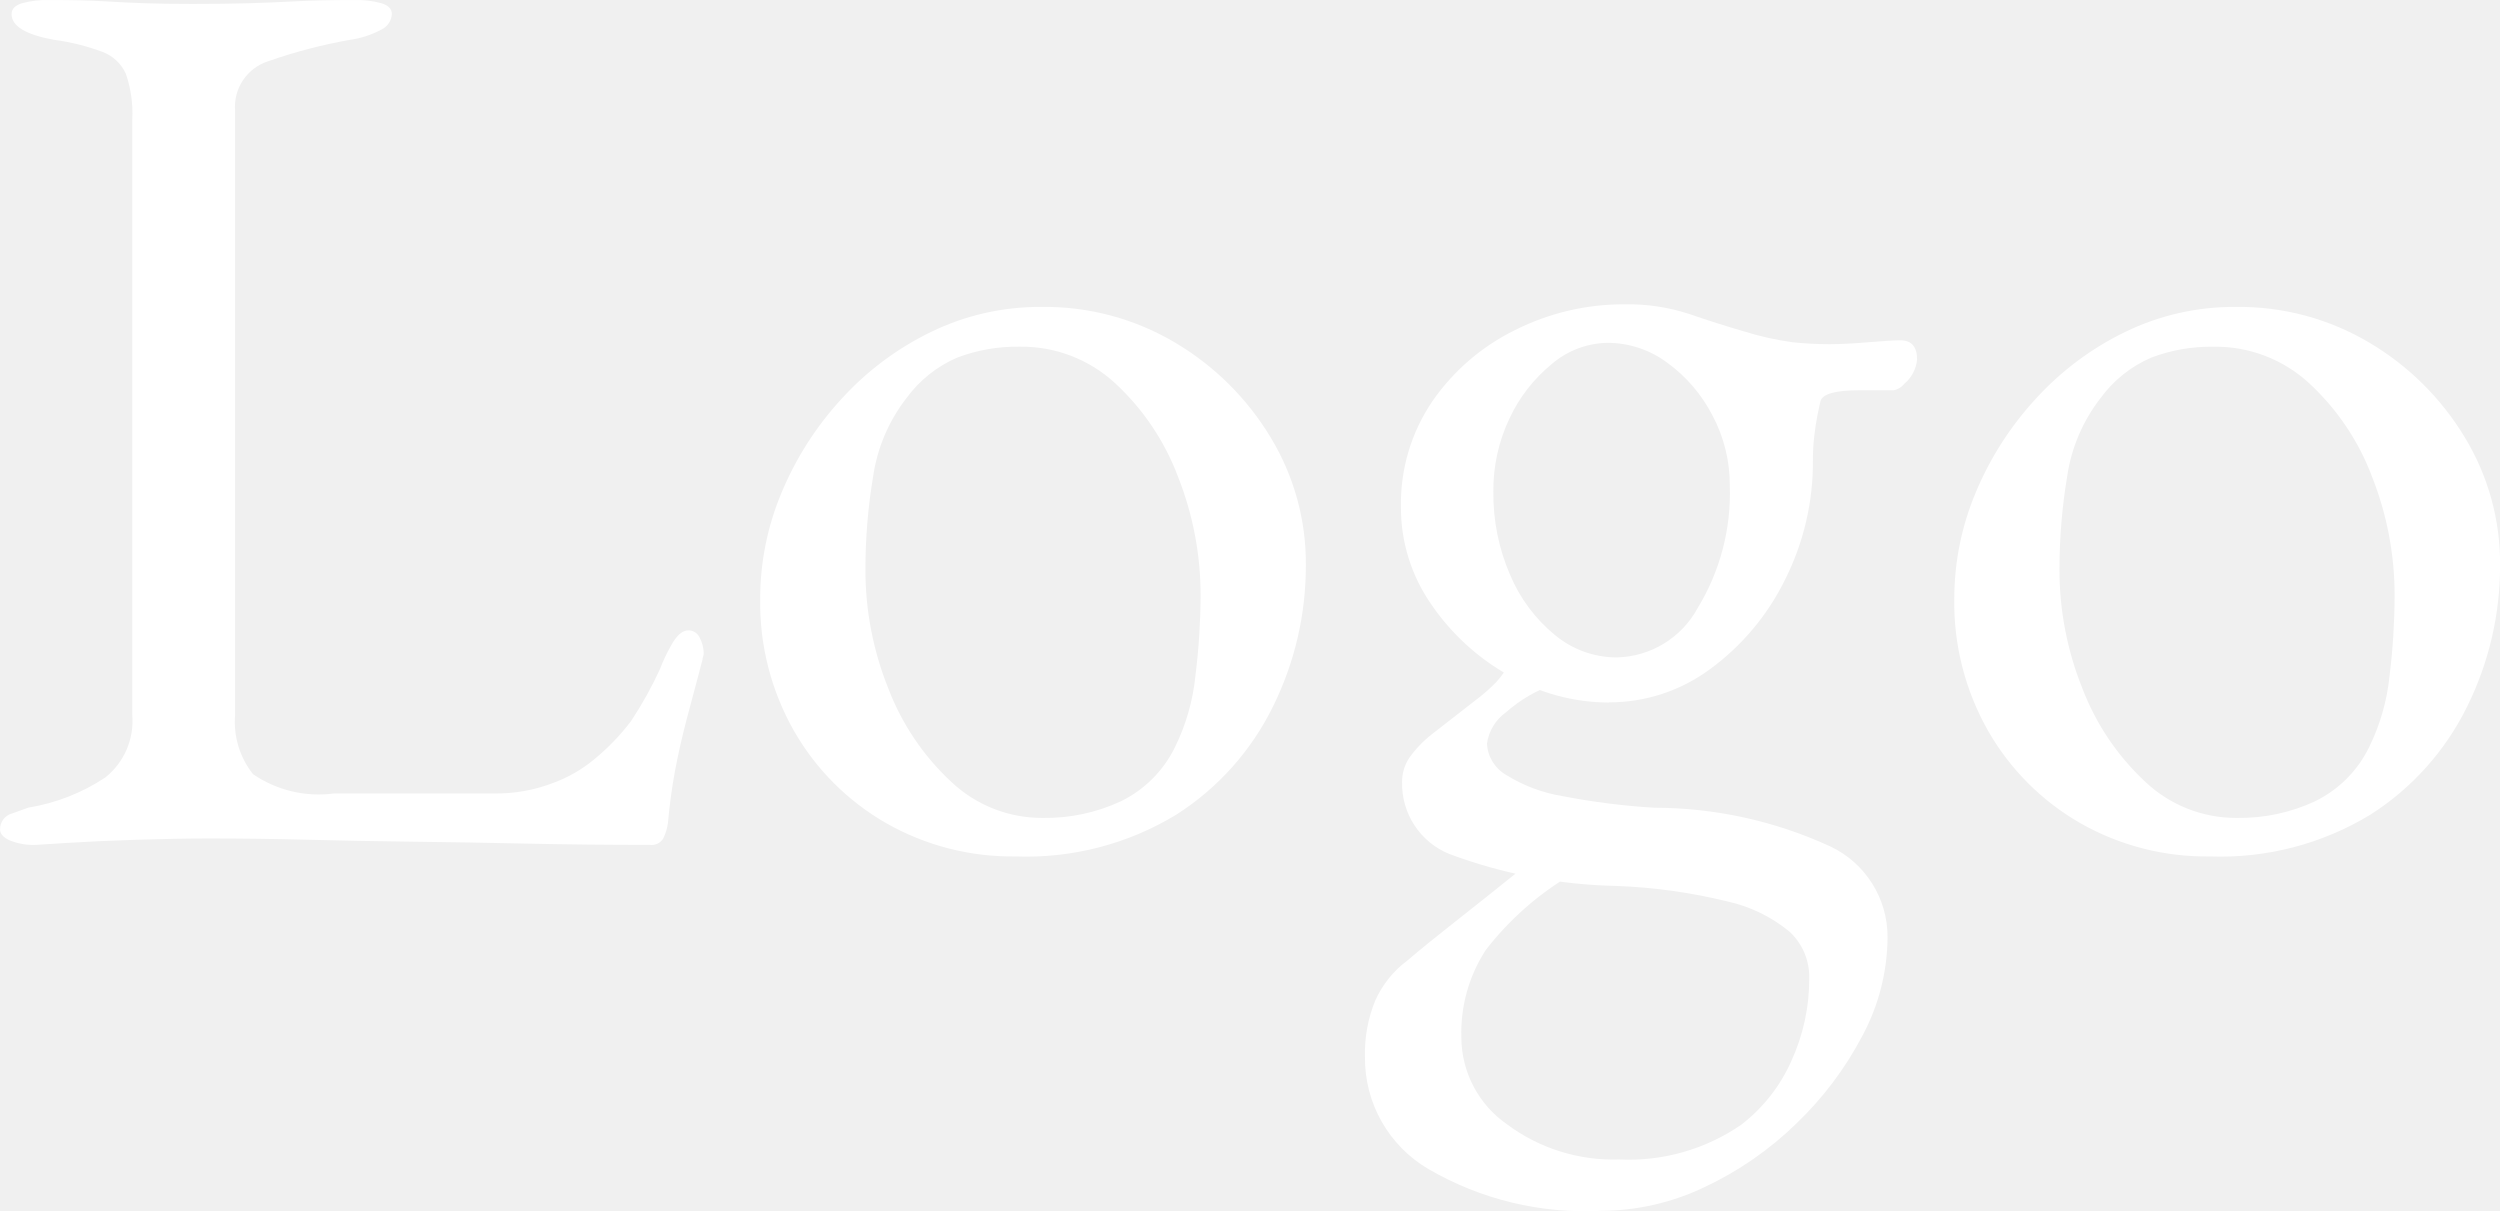
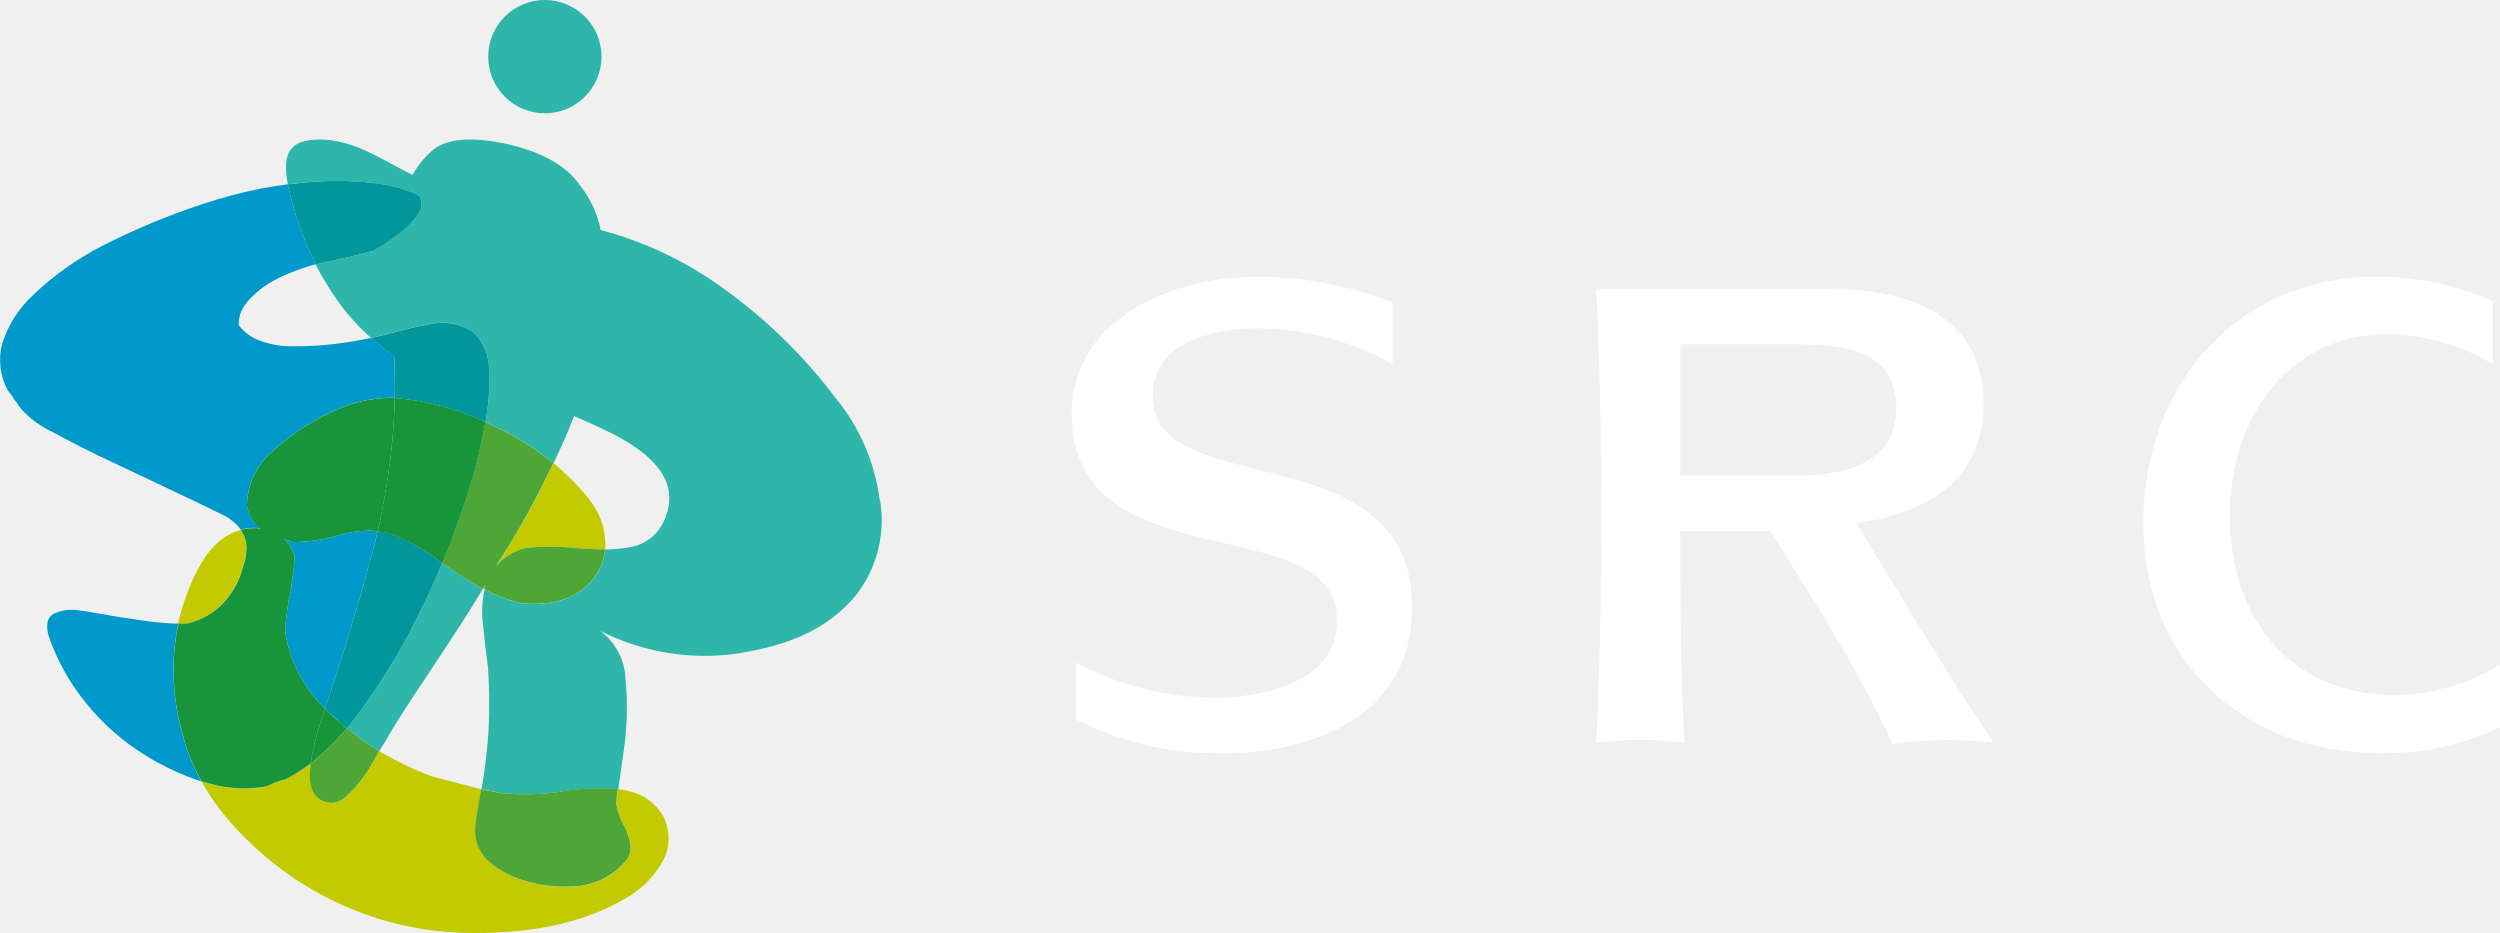
- <svg xmlns="http://www.w3.org/2000/svg" width="72.039" height="34.892" viewBox="0 0 72.039 34.892">
-   <path id="パス_6010" data-name="パス 6010" d="M2.035.185a1.825,1.825,0,0,1-.759-.13Q1-.074,1-.259A.468.468,0,0,1,1.35-.722q.352-.13.462-.166a5.667,5.667,0,0,0,2.22-.869A2.082,2.082,0,0,0,4.81-3.552V-20.72a3.49,3.49,0,0,0-.185-1.314,1.2,1.2,0,0,0-.666-.629,6.388,6.388,0,0,0-1.406-.351q-1.221-.222-1.221-.74,0-.222.3-.314a2.674,2.674,0,0,1,.777-.092q1,0,1.609.037t1.166.056q.555.019,1.369.019.925,0,1.591-.019t1.369-.056q.7-.037,1.7-.037a2.674,2.674,0,0,1,.777.092q.3.092.3.314a.527.527,0,0,1-.3.444,2.7,2.7,0,0,1-.925.3,15.009,15.009,0,0,0-2.331.611,1.38,1.38,0,0,0-.962,1.425V-3.552a2.423,2.423,0,0,0,.518,1.7,3.345,3.345,0,0,0,2.331.555h4.588a4.561,4.561,0,0,0,1.757-.314,4.005,4.005,0,0,0,1.128-.648,6.45,6.45,0,0,0,1.091-1.128,11.133,11.133,0,0,0,.833-1.5,4.706,4.706,0,0,1,.314-.666q.241-.444.5-.444a.356.356,0,0,1,.333.222.985.985,0,0,1,.111.444.3.3,0,0,1-.018.092.3.3,0,0,0-.018.092q-.259.962-.462,1.739t-.333,1.48q-.129.7-.2,1.48A1.449,1.449,0,0,1,20.11,0a.391.391,0,0,1-.389.185q-1.85,0-3.552-.037T12.895.093Q11.322.074,9.879.037T7.03,0q-.925,0-2.09.037T2.9.13ZM30.266.518a7.333,7.333,0,0,1-3.737-.962,7.164,7.164,0,0,1-2.646-2.645,7.468,7.468,0,0,1-.98-3.83,7.887,7.887,0,0,1,.611-3.034,9.219,9.219,0,0,1,1.72-2.7,8.509,8.509,0,0,1,2.59-1.942,7.165,7.165,0,0,1,3.182-.722,7.349,7.349,0,0,1,3.866,1.036,7.918,7.918,0,0,1,2.738,2.72,6.985,6.985,0,0,1,1.017,3.681,9.126,9.126,0,0,1-.943,4.07A7.743,7.743,0,0,1,34.891-.684,8.32,8.32,0,0,1,30.266.518Zm.777-1.11A5.138,5.138,0,0,0,33.3-1.073a3.386,3.386,0,0,0,1.554-1.554A6.035,6.035,0,0,0,35.446-4.7a19.118,19.118,0,0,0,.148-2.294,9.27,9.27,0,0,0-.648-3.423,7.05,7.05,0,0,0-1.813-2.7,3.973,3.973,0,0,0-2.757-1.054,4.847,4.847,0,0,0-1.794.314,3.542,3.542,0,0,0-1.462,1.166,4.805,4.805,0,0,0-.962,2.257,16.178,16.178,0,0,0-.222,2.664A9.139,9.139,0,0,0,26.6-4.311a7.163,7.163,0,0,0,1.813,2.683A3.807,3.807,0,0,0,31.043-.592Zm16.1,11.322a8.975,8.975,0,0,1-4.977-1.2A3.7,3.7,0,0,1,40.33,6.29a4,4,0,0,1,.3-1.628,2.938,2.938,0,0,1,.925-1.147q.518-.444,1.388-1.128T44.733.962l1.554.074a8.644,8.644,0,0,0-2.479,2.183,4.375,4.375,0,0,0-.7,2.516,3.059,3.059,0,0,0,1.313,2.5A5.127,5.127,0,0,0,47.656,9.25a5.713,5.713,0,0,0,3.515-1,4.734,4.734,0,0,0,1.443-1.832,5.654,5.654,0,0,0,.518-2.386,1.771,1.771,0,0,0-.573-1.351,4.266,4.266,0,0,0-1.795-.869,15.872,15.872,0,0,0-3.182-.444A14.581,14.581,0,0,1,42.754.444,2.183,2.183,0,0,1,41.4-1.628a1.235,1.235,0,0,1,.2-.684A3.229,3.229,0,0,1,42.254-3q.851-.666,1.258-.98a5.013,5.013,0,0,0,.611-.536,2.912,2.912,0,0,0,.389-.555l1.258.629a4.128,4.128,0,0,0-1.369.8,1.345,1.345,0,0,0-.555.907,1.105,1.105,0,0,0,.555.906,4.451,4.451,0,0,0,1.628.61,20.415,20.415,0,0,0,2.627.333A12.169,12.169,0,0,1,53.724.222a2.879,2.879,0,0,1,1.665,2.627,6.071,6.071,0,0,1-.722,2.831,9.839,9.839,0,0,1-1.905,2.534,9.685,9.685,0,0,1-2.646,1.832A6.955,6.955,0,0,1,47.138,10.73Zm.444-15.947a2.72,2.72,0,0,0,2.331-1.424,6.358,6.358,0,0,0,.925-3.534,4.247,4.247,0,0,0-.5-2.016,4.331,4.331,0,0,0-1.3-1.517,2.883,2.883,0,0,0-1.72-.574,2.527,2.527,0,0,0-1.61.611A4.464,4.464,0,0,0,44.493-12.1,4.8,4.8,0,0,0,44.03-9.99,5.852,5.852,0,0,0,44.511-7.6a4.477,4.477,0,0,0,1.295,1.739A2.792,2.792,0,0,0,47.582-5.217Zm-.222,1.3A5.761,5.761,0,0,1,44.474-4.7a6.626,6.626,0,0,1-2.238-2.053,4.859,4.859,0,0,1-.869-2.793,5.241,5.241,0,0,1,.906-3.053,6.228,6.228,0,0,1,2.387-2.053,6.939,6.939,0,0,1,3.145-.74,5.677,5.677,0,0,1,1.868.278q.8.277,1.572.5a8.65,8.65,0,0,0,1.406.315,10.072,10.072,0,0,0,1.073.056q.444,0,1.11-.056t.925-.056q.481,0,.481.555a1.04,1.04,0,0,1-.37.7.507.507,0,0,1-.3.185h-1q-1,0-1.11.3-.037.148-.092.425t-.093.611a6.027,6.027,0,0,0-.037.666,7.524,7.524,0,0,1-.814,3.478,7.038,7.038,0,0,1-2.146,2.553A4.884,4.884,0,0,1,47.36-3.922ZM64.676.518a7.333,7.333,0,0,1-3.737-.962,7.164,7.164,0,0,1-2.646-2.645,7.468,7.468,0,0,1-.981-3.83,7.887,7.887,0,0,1,.611-3.034,9.219,9.219,0,0,1,1.721-2.7,8.509,8.509,0,0,1,2.59-1.942,7.165,7.165,0,0,1,3.182-.722,7.349,7.349,0,0,1,3.867,1.036,7.918,7.918,0,0,1,2.738,2.72,6.985,6.985,0,0,1,1.018,3.681,9.125,9.125,0,0,1-.944,4.07A7.743,7.743,0,0,1,69.3-.684,8.32,8.32,0,0,1,64.676.518Zm.777-1.11a5.138,5.138,0,0,0,2.257-.481,3.386,3.386,0,0,0,1.554-1.554A6.036,6.036,0,0,0,69.856-4.7,19.119,19.119,0,0,0,70-6.993a9.27,9.27,0,0,0-.647-3.423,7.05,7.05,0,0,0-1.813-2.7,3.973,3.973,0,0,0-2.757-1.054,4.847,4.847,0,0,0-1.795.314,3.542,3.542,0,0,0-1.461,1.166,4.805,4.805,0,0,0-.962,2.257,16.178,16.178,0,0,0-.222,2.664,9.139,9.139,0,0,0,.666,3.459,7.163,7.163,0,0,0,1.813,2.683A3.807,3.807,0,0,0,65.453-.592Z" transform="translate(-0.998 24.161)" fill="#fff" />
+ <svg xmlns="http://www.w3.org/2000/svg" width="187.57" height="70.001" viewBox="0 0 187.57 70.001">
+   <g id="_レイヤー_1-2" transform="translate(0.01)">
+     <g id="グループ_1929" data-name="グループ 1929">
+       <g id="グループ_1927" data-name="グループ 1927">
+         <path id="パス_1310" data-name="パス 1310" d="M91.42,56.52a23.647,23.647,0,0,1-10.71-2.54V49.71a22.13,22.13,0,0,0,10.35,2.64c3.65,0,9.25-1.12,9.25-5.79,0-8.53-19.91-2.74-19.91-15.49,0-7.36,7.82-10.31,14.01-10.31a28.279,28.279,0,0,1,10.06,1.93v4.63a20.665,20.665,0,0,0-10.06-2.69c-3.24,0-7.93.92-7.93,5.09,0,8.07,19.46,2.63,19.46,15.84,0,8.23-7.47,10.98-14.52,10.98Z" fill="#fff" />
+         <path id="パス_1311" data-name="パス 1311" d="M142.27,30.6c0,4.33-4.17,5.09-7.63,5.09h-8.58V25.83h8.64c3.45,0,7.57.36,7.57,4.77Zm7.3,25.1c-3.66-5.34-6.9-10.92-10.31-16.46,5.24-.71,9.55-3.15,9.55-8.94,0-6.86-5.9-8.64-11.73-8.64H119.76c.51,11.33.51,22.81,0,34.08a23.607,23.607,0,0,1,6.61,0c-.31-5.33-.31-10.57-.31-15.89h6.77c3.3,5.33,6.54,10.26,9.14,15.95a33.984,33.984,0,0,1,7.61-.11Z" fill="#fff" />
+         <path id="パス_1312" data-name="パス 1312" d="M178.63,56.52c-10.25,0-17.83-6.86-17.83-17.27s7.06-18.49,17.53-18.49a21.3,21.3,0,0,1,8.68,1.83v4.72a15.913,15.913,0,0,0-7.88-2.24c-7.62,0-11.84,6.49-11.84,13.62,0,7.56,4.42,13.45,12.35,13.45a15.068,15.068,0,0,0,7.92-2.29v4.73a20.263,20.263,0,0,1-8.94,1.93Z" fill="#fff" />
+       </g>
+       <g id="グループ_1928" data-name="グループ 1928">
+         <path id="パス_1313" data-name="パス 1313" d="M21.71,20.5a10.46,10.46,0,0,0-1.57.79,6.143,6.143,0,0,0-1.18.93,3.465,3.465,0,0,0-.85,1.11,2.364,2.364,0,0,0-.21,1.06,3.207,3.207,0,0,0,1.54,1.16,7.05,7.05,0,0,0,2.51.44,28.493,28.493,0,0,0,3.21-.18,26.886,26.886,0,0,0,2.66-.45,16.682,16.682,0,0,1-3.22-3.88c-.32-.51-.64-1.05-.93-1.63-.21.05-.43.12-.66.19-.43.14-.85.29-1.3.47Z" fill="none" />
+         <path id="パス_1314" data-name="パス 1314" d="M32.46,50.04c-1.82,2.72-2.94,4.45-3.58,5.61-.17.25-.3.49-.44.7a25.851,25.851,0,0,0,3.91,1.88c.24.06,2.19.57,2.19.57l.79.21c.3.09.55.16.76.2a41.79,41.79,0,0,0,.53-4.49,38.375,38.375,0,0,0-.05-4.69c-.16-1.26-.29-2.29-.38-3.26a7.285,7.285,0,0,1,.13-2.55c-.03-.02-.07-.03-.11-.06-.86,1.46-2.09,3.35-3.77,5.88Z" fill="none" />
+         <path id="パス_1315" data-name="パス 1315" d="M43.85,37.04s0,.02.01.02l.09.12.2.25h0a5.347,5.347,0,0,1,1.24,3.79,9,9,0,0,0,1.76-.16,3.431,3.431,0,0,0,2.46-1.62c1.41-2.55.33-4.86-3.64-6.89-.97-.48-1.87-.89-2.85-1.31a.435.435,0,0,1-.07-.04c-.39,1.06-.91,2.22-1.54,3.54a19.411,19.411,0,0,1,2.33,2.29Z" fill="none" />
+         <path id="パス_1316" data-name="パス 1316" d="M46.25,60.4a4.775,4.775,0,0,0,.54,1.51,4.209,4.209,0,0,1,.52,1.56,1.535,1.535,0,0,1-.45,1.24,5.386,5.386,0,0,1-4,1.81,10.173,10.173,0,0,1-4.51-.8c-2.15-1-2.98-2.29-2.64-4.21.14-.81.27-1.57.39-2.29-.21-.05-.46-.12-.76-.2l-.79-.21s-1.94-.5-2.19-.57a25.4,25.4,0,0,1-3.91-1.88c-.3.52-.5.93-.7,1.21a8.7,8.7,0,0,1-.89,1.26,5.769,5.769,0,0,1-1.22,1.18,1.531,1.531,0,0,1-1.43.08c-.81-.35-1.11-1.23-.9-2.81a12.961,12.961,0,0,1-1.87,1.18c-.31.08-.57.17-.83.26-.24.1-.46.2-.68.3a9.4,9.4,0,0,1-4.12-.19c-.23-.06-.46-.13-.7-.2a18.274,18.274,0,0,0,2.84,3.79,24.3,24.3,0,0,0,7.47,5.37A23.968,23.968,0,0,0,35.37,70c4.85.04,8.71-.85,11.79-2.74a.031.031,0,0,0,.02-.01,7.143,7.143,0,0,0,2.67-2.89,3.581,3.581,0,0,0-.03-2.97v-.02a3.957,3.957,0,0,0-2.75-2.04,3.62,3.62,0,0,0-.71-.12,5.375,5.375,0,0,0-.1,1.19Z" fill="#c3cb00" />
+         <path id="パス_1317" data-name="パス 1317" d="M37.21,42.48a4.441,4.441,0,0,1,2.25-1.37,17.948,17.948,0,0,1,3.66,0,21.321,21.321,0,0,0,2.28.11,5.393,5.393,0,0,0-1.24-3.79h0l-.2-.25-.09-.12a.035.035,0,0,1-.01-.02,20.18,20.18,0,0,0-2.33-2.29c-.27.55-.54,1.11-.84,1.7a61.213,61.213,0,0,1-3.47,6.03Z" fill="#c3cb00" />
+         <path id="パス_1318" data-name="パス 1318" d="M14.01,46.78a5.367,5.367,0,0,0,2.72-1.54,6.293,6.293,0,0,0,1.48-2.74,4.017,4.017,0,0,0,.23-1,2.547,2.547,0,0,0-.03-.88,2.248,2.248,0,0,0-.38-.85c-1.44.39-2.57,1.54-3.51,3.57a17.35,17.35,0,0,0-1.17,3.45H14Z" fill="#c3cb00" />
+         <path id="パス_1319" data-name="パス 1319" d="M36.23,44.17s.07.04.11.06c.02-.12.05-.23.07-.35a2.822,2.822,0,0,1-.18.29Z" fill="#aac00d" />
+         <path id="パス_1320" data-name="パス 1320" d="M19.48,39.64h.06a2.6,2.6,0,0,1-.32-.26c-.03-.02-.05-.03-.06-.06a3.087,3.087,0,0,1-.64-1.37v-.1a5.387,5.387,0,0,1,1.65-3.76,16.937,16.937,0,0,1,4.49-3.08,10.3,10.3,0,0,1,4.69-1.17h.01a2.286,2.286,0,0,1,.25.02c.02-.97,0-2-.04-3.13a18.757,18.757,0,0,1-1.52-1.2c-.08-.06-.16-.12-.23-.18a26.886,26.886,0,0,1-2.66.45,24.459,24.459,0,0,1-3.21.18,6.6,6.6,0,0,1-2.51-.44,3.32,3.32,0,0,1-1.54-1.16,2.364,2.364,0,0,1,.21-1.06,3.575,3.575,0,0,1,.85-1.11,6.143,6.143,0,0,1,1.18-.93,10.013,10.013,0,0,1,1.57-.79c.45-.18.88-.33,1.3-.47.22-.07.44-.14.66-.19a25.754,25.754,0,0,1-2.08-5.97v-.03q-.96.12-1.95.3a36.33,36.33,0,0,0-4.39,1.16,52.554,52.554,0,0,0-7.63,3.18,22.208,22.208,0,0,0-5.14,3.66A8.392,8.392,0,0,0,.13,25.87a4.806,4.806,0,0,0,.43,3.39,2.209,2.209,0,0,0,.23.31,2.648,2.648,0,0,1,.27.41,3.182,3.182,0,0,1,.34.46,3.289,3.289,0,0,0,.33.41,7.51,7.51,0,0,0,2.24,1.58c1.22.67,2.78,1.48,4.81,2.42,2.05.97,3.67,1.73,5.05,2.39s2.38,1.14,3.1,1.5a3.951,3.951,0,0,1,1,.83,1.876,1.876,0,0,1,.12.18,1.864,1.864,0,0,1,.39-.1,3.843,3.843,0,0,1,1.04-.02Z" fill="#09c" />
+         <path id="パス_1321" data-name="パス 1321" d="M13.01,50.38a16,16,0,0,1,.36-3.6c-.22,0-.47,0-.77-.02a24.446,24.446,0,0,1-2.48-.29c-.96-.13-1.79-.27-2.54-.41s-1.34-.23-1.8-.28a3.635,3.635,0,0,0-1,.02,3.589,3.589,0,0,0-.8.27.945.945,0,0,0-.43.64,2.315,2.315,0,0,0,.12,1.09,16.374,16.374,0,0,0,2.8,4.98,17.37,17.37,0,0,0,4.54,3.96,19.221,19.221,0,0,0,4.09,1.89,15.6,15.6,0,0,1-1.42-3.54,17.328,17.328,0,0,1-.67-4.7Z" fill="#09c" />
+         <path id="パス_1322" data-name="パス 1322" d="M15.31,15.29Z" fill="#0098cb" />
+         <path id="パス_1323" data-name="パス 1323" d="M27.6,42.6c.26-.85.5-1.75.73-2.73-.12-.01-.22-.04-.34-.05a8.262,8.262,0,0,0-2.77.39,11.489,11.489,0,0,1-3.18.46.508.508,0,0,1-.17-.03s-.27-.1-.56-.22a2.947,2.947,0,0,1,.73,1.12.833.833,0,0,1,.04.15V42a10.842,10.842,0,0,1-.15,1.37l-.1.79v.04a18.968,18.968,0,0,0-.45,3.15,10.118,10.118,0,0,0,3,5.82c.55-1.7,1.08-3.26,1.59-4.94.59-2.06,1.19-3.82,1.63-5.63Z" fill="#09c" />
+         <path id="パス_1324" data-name="パス 1324" d="M15.25,15.31h.03s-.03,0-.04.01Z" fill="#0098cb" />
+         <path id="パス_1325" data-name="パス 1325" d="M15.31,15.29s.03,0,.03-.01S15.31,15.28,15.31,15.29Z" fill="#0098cb" />
+         <path id="パス_1326" data-name="パス 1326" d="M19.92,59.02c.22-.1.44-.2.68-.3a7.406,7.406,0,0,1,.83-.26,13.531,13.531,0,0,0,1.87-1.18,19.069,19.069,0,0,1,.73-3.04c.12-.36.23-.72.35-1.07a10.088,10.088,0,0,1-3-5.82,19.11,19.11,0,0,1,.45-3.15v-.04l.1-.79A10.842,10.842,0,0,0,22.08,42v-.31a.48.48,0,0,0-.04-.15,2.946,2.946,0,0,0-.73-1.12c.29.12.56.22.56.22a.508.508,0,0,0,.17.03,11.881,11.881,0,0,0,3.18-.46,8.289,8.289,0,0,1,2.77-.39c.12,0,.23.04.34.05.24-1.04.46-2.18.66-3.47a46.468,46.468,0,0,0,.62-6.53,1.948,1.948,0,0,1-.25-.02h-.01a10.231,10.231,0,0,0-4.69,1.17,16.86,16.86,0,0,0-4.49,3.08,5.43,5.43,0,0,0-1.65,3.76v.1a2.885,2.885,0,0,0,.64,1.37c0,.02.03.04.06.06a2.6,2.6,0,0,0,.32.26h-.06a4.284,4.284,0,0,0-1.04.02,1.865,1.865,0,0,0-.39.1,2.414,2.414,0,0,1,.38.85,2.558,2.558,0,0,1,.03.88,4.121,4.121,0,0,1-.23,1,6.293,6.293,0,0,1-1.48,2.74,5.409,5.409,0,0,1-2.72,1.54c-.17,0-.39.01-.65,0a16,16,0,0,0-.36,3.6,17,17,0,0,0,.67,4.7,14.976,14.976,0,0,0,1.42,3.54c.24.07.47.14.7.2a9.392,9.392,0,0,0,4.12.19Z" fill="#18943b" />
+         <path id="パス_1327" data-name="パス 1327" d="M40.87,8.5a4.25,4.25,0,1,0-4.25-4.25A4.253,4.253,0,0,0,40.87,8.5Z" fill="#2eb6aa" />
+         <path id="パス_1328" data-name="パス 1328" d="M65.99,37.51a15.03,15.03,0,0,0-3.3-7.64,38.9,38.9,0,0,0-8.37-8.19,27.63,27.63,0,0,0-9.26-4.42A7.931,7.931,0,0,0,43.5,13.9c-.95-1.39-2.74-2.51-5.72-3.15-2.64-.52-4.18-.29-5.2.41a6.719,6.719,0,0,0-1.64,1.97c-1.09-.55-2.02-1.11-3.18-1.66a9.95,9.95,0,0,0-2.96-.96c-2.88-.25-3.73.68-3.21,3.32.82-.11,1.62-.18,2.44-.22a23.271,23.271,0,0,1,4.01.12,12.371,12.371,0,0,1,2.94.73.8.8,0,0,1,.54.35.993.993,0,0,1,.09.66,1.8,1.8,0,0,1-.36.78,6.288,6.288,0,0,1-.81.87,12.422,12.422,0,0,1-1.16.9,12.423,12.423,0,0,1-1.25.78c-.94.27-1.68.44-2.32.59s-1.11.24-1.49.32c-.19.04-.37.08-.55.13a16.916,16.916,0,0,0,.93,1.63,16.474,16.474,0,0,0,3.22,3.88c.3-.06.62-.15.94-.22,1.29-.33,2.36-.62,3.28-.78a4.749,4.749,0,0,1,2.16-.02,3.038,3.038,0,0,1,1.73,1.04,4.1,4.1,0,0,1,.75,2.19,16.641,16.641,0,0,1-.27,4.11,21.566,21.566,0,0,1,5.11,3.08c.63-1.32,1.15-2.48,1.54-3.54.02.01.05.03.07.04.99.42,1.88.83,2.85,1.31,3.97,2.03,5.05,4.34,3.64,6.89a3.4,3.4,0,0,1-2.46,1.62,10.859,10.859,0,0,1-1.76.16,4.5,4.5,0,0,1-.54,1.7l-.01.02c-1.1,1.78-3.02,2.56-5.69,2.32a.22.22,0,0,1-.08-.01,10.155,10.155,0,0,1-2.73-1.03,7.3,7.3,0,0,0-.13,2.55c.09.97.21,2,.38,3.26a40.523,40.523,0,0,1,.05,4.69,41.792,41.792,0,0,1-.53,4.49.277.277,0,0,1,.09.01h.06c.39.08.79.16,1.36.28a18.251,18.251,0,0,0,4.53-.12,16.78,16.78,0,0,1,4.22-.18c.09-.6.2-1.43.36-2.55a22.423,22.423,0,0,0,.18-5.71,4.722,4.722,0,0,0-1.9-3.62A17.317,17.317,0,0,0,55.4,49.02c3.6-.59,6.56-1.68,8.78-4.32a9.153,9.153,0,0,0,1.84-7.18Z" fill="#2eb6aa" />
+         <path id="パス_1329" data-name="パス 1329" d="M32.46,50.04c1.68-2.52,2.91-4.42,3.77-5.88l-.16-.08a23.911,23.911,0,0,1-2.89-1.85c-.54,1.27-1.12,2.56-1.76,3.83a44.2,44.2,0,0,1-5.07,8.18c-.12.15-.23.27-.34.41a20.311,20.311,0,0,0,2.43,1.71c.13-.21.27-.45.44-.7.64-1.16,1.76-2.9,3.58-5.61Z" fill="#2eb6aa" />
+         <path id="パス_1330" data-name="パス 1330" d="M37.76,10.75h0Z" fill="#2cb5a9" />
+         <path id="パス_1331" data-name="パス 1331" d="M37.76,10.75s-.04-.01-.07-.02A.254.254,0,0,1,37.76,10.75Z" fill="#2cb5a9" />
+         <path id="パス_1332" data-name="パス 1332" d="M33.18,42.23a23.154,23.154,0,0,0,2.89,1.85l.16.08c.06-.09.13-.2.18-.29-.02.12-.05.23-.07.35a10.642,10.642,0,0,0,2.73,1.03c.03,0,.05.01.08.01,2.67.24,4.59-.53,5.69-2.32a.031.031,0,0,1,.01-.02,4.332,4.332,0,0,0,.54-1.7c-.68,0-1.42-.03-2.28-.11a17.948,17.948,0,0,0-3.66,0,4.373,4.373,0,0,0-2.25,1.37,62.081,62.081,0,0,0,3.47-6.03c.3-.6.58-1.16.84-1.7a21.9,21.9,0,0,0-5.11-3.08c-.21,1.2-.5,2.52-.9,3.97a60.966,60.966,0,0,1-2.33,6.6Z" fill="#4da635" />
+         <path id="パス_1333" data-name="パス 1333" d="M42.13,59.39a18.752,18.752,0,0,1-4.53.12c-.57-.12-.97-.2-1.36-.27h-.06a.3.3,0,0,0-.09-.03c-.12.72-.25,1.48-.39,2.29-.33,1.93.49,3.21,2.64,4.21a10.173,10.173,0,0,0,4.51.8,5.422,5.422,0,0,0,4-1.81,1.535,1.535,0,0,0,.45-1.24,4.209,4.209,0,0,0-.52-1.56,4.953,4.953,0,0,1-.54-1.51,6.079,6.079,0,0,1,.1-1.19,16.78,16.78,0,0,0-4.22.18Z" fill="#4da635" />
+         <path id="パス_1334" data-name="パス 1334" d="M23.3,57.28c-.21,1.58.09,2.46.9,2.81a1.529,1.529,0,0,0,1.43-.08,5.783,5.783,0,0,0,1.22-1.18,9.573,9.573,0,0,0,.89-1.26c.2-.28.4-.69.7-1.21a20.311,20.311,0,0,1-2.43-1.71,18.383,18.383,0,0,1-2.71,2.63Z" fill="#4da635" />
+         <path id="パス_1335" data-name="パス 1335" d="M23.67,19.84c.18-.05.36-.09.55-.13.38-.09.87-.18,1.49-.32.64-.15,1.38-.32,2.32-.59a12.423,12.423,0,0,0,1.25-.78,11.235,11.235,0,0,0,1.16-.9,6.972,6.972,0,0,0,.81-.87,1.8,1.8,0,0,0,.36-.78,1.058,1.058,0,0,0-.09-.66.888.888,0,0,0-.54-.35,11.908,11.908,0,0,0-2.94-.73,23.271,23.271,0,0,0-4.01-.12c-.82.04-1.62.12-2.44.22v.03a25.3,25.3,0,0,0,2.08,5.97Z" fill="#00979c" />
+         <path id="パス_1336" data-name="パス 1336" d="M26.01,54.65a4.624,4.624,0,0,0,.34-.41,45.3,45.3,0,0,0,5.07-8.18c.64-1.27,1.23-2.55,1.76-3.83a1.213,1.213,0,0,1-.14-.1,18.718,18.718,0,0,0-2.66-1.63c-.02,0-.02,0-.03-.01a5.735,5.735,0,0,0-2.02-.63c-.23.99-.47,1.88-.73,2.73-.43,1.81-1.03,3.56-1.63,5.63-.51,1.69-1.04,3.24-1.59,4.94.07.07.14.15.21.23C25.05,53.83,25.53,54.25,26.01,54.65Z" fill="#00979c" />
+         <path id="パス_1337" data-name="パス 1337" d="M29.57,26.74c.05,1.12.06,2.16.04,3.13a19.423,19.423,0,0,1,6.2,1.54c.2.09.39.18.6.27a17.143,17.143,0,0,0,.27-4.11,4.127,4.127,0,0,0-.75-2.19,3.058,3.058,0,0,0-1.73-1.04,4.743,4.743,0,0,0-2.16.02c-.92.16-1.99.44-3.28.78-.32.07-.64.15-.94.22a2.028,2.028,0,0,0,.23.18,18.756,18.756,0,0,0,1.52,1.2Z" fill="#00979c" />
+         <path id="パス_1338" data-name="パス 1338" d="M29.61,29.87a46.467,46.467,0,0,1-.62,6.53c-.21,1.29-.42,2.43-.66,3.47a5.948,5.948,0,0,1,2.02.63.044.044,0,0,0,.03.01,18.169,18.169,0,0,1,2.66,1.63,1.213,1.213,0,0,0,.14.1,63.189,63.189,0,0,0,2.33-6.6c.39-1.45.69-2.76.9-3.97-.21-.09-.39-.18-.6-.27a19.7,19.7,0,0,0-6.2-1.54Z" fill="#18943b" />
+         <path id="パス_1339" data-name="パス 1339" d="M26.01,54.65c-.48-.4-.96-.81-1.42-1.26-.07-.08-.14-.15-.21-.23-.12.36-.23.71-.35,1.07a19.069,19.069,0,0,0-.73,3.04,17.867,17.867,0,0,0,2.71-2.63Z" fill="#18943b" />
+       </g>
+     </g>
+   </g>
</svg>
